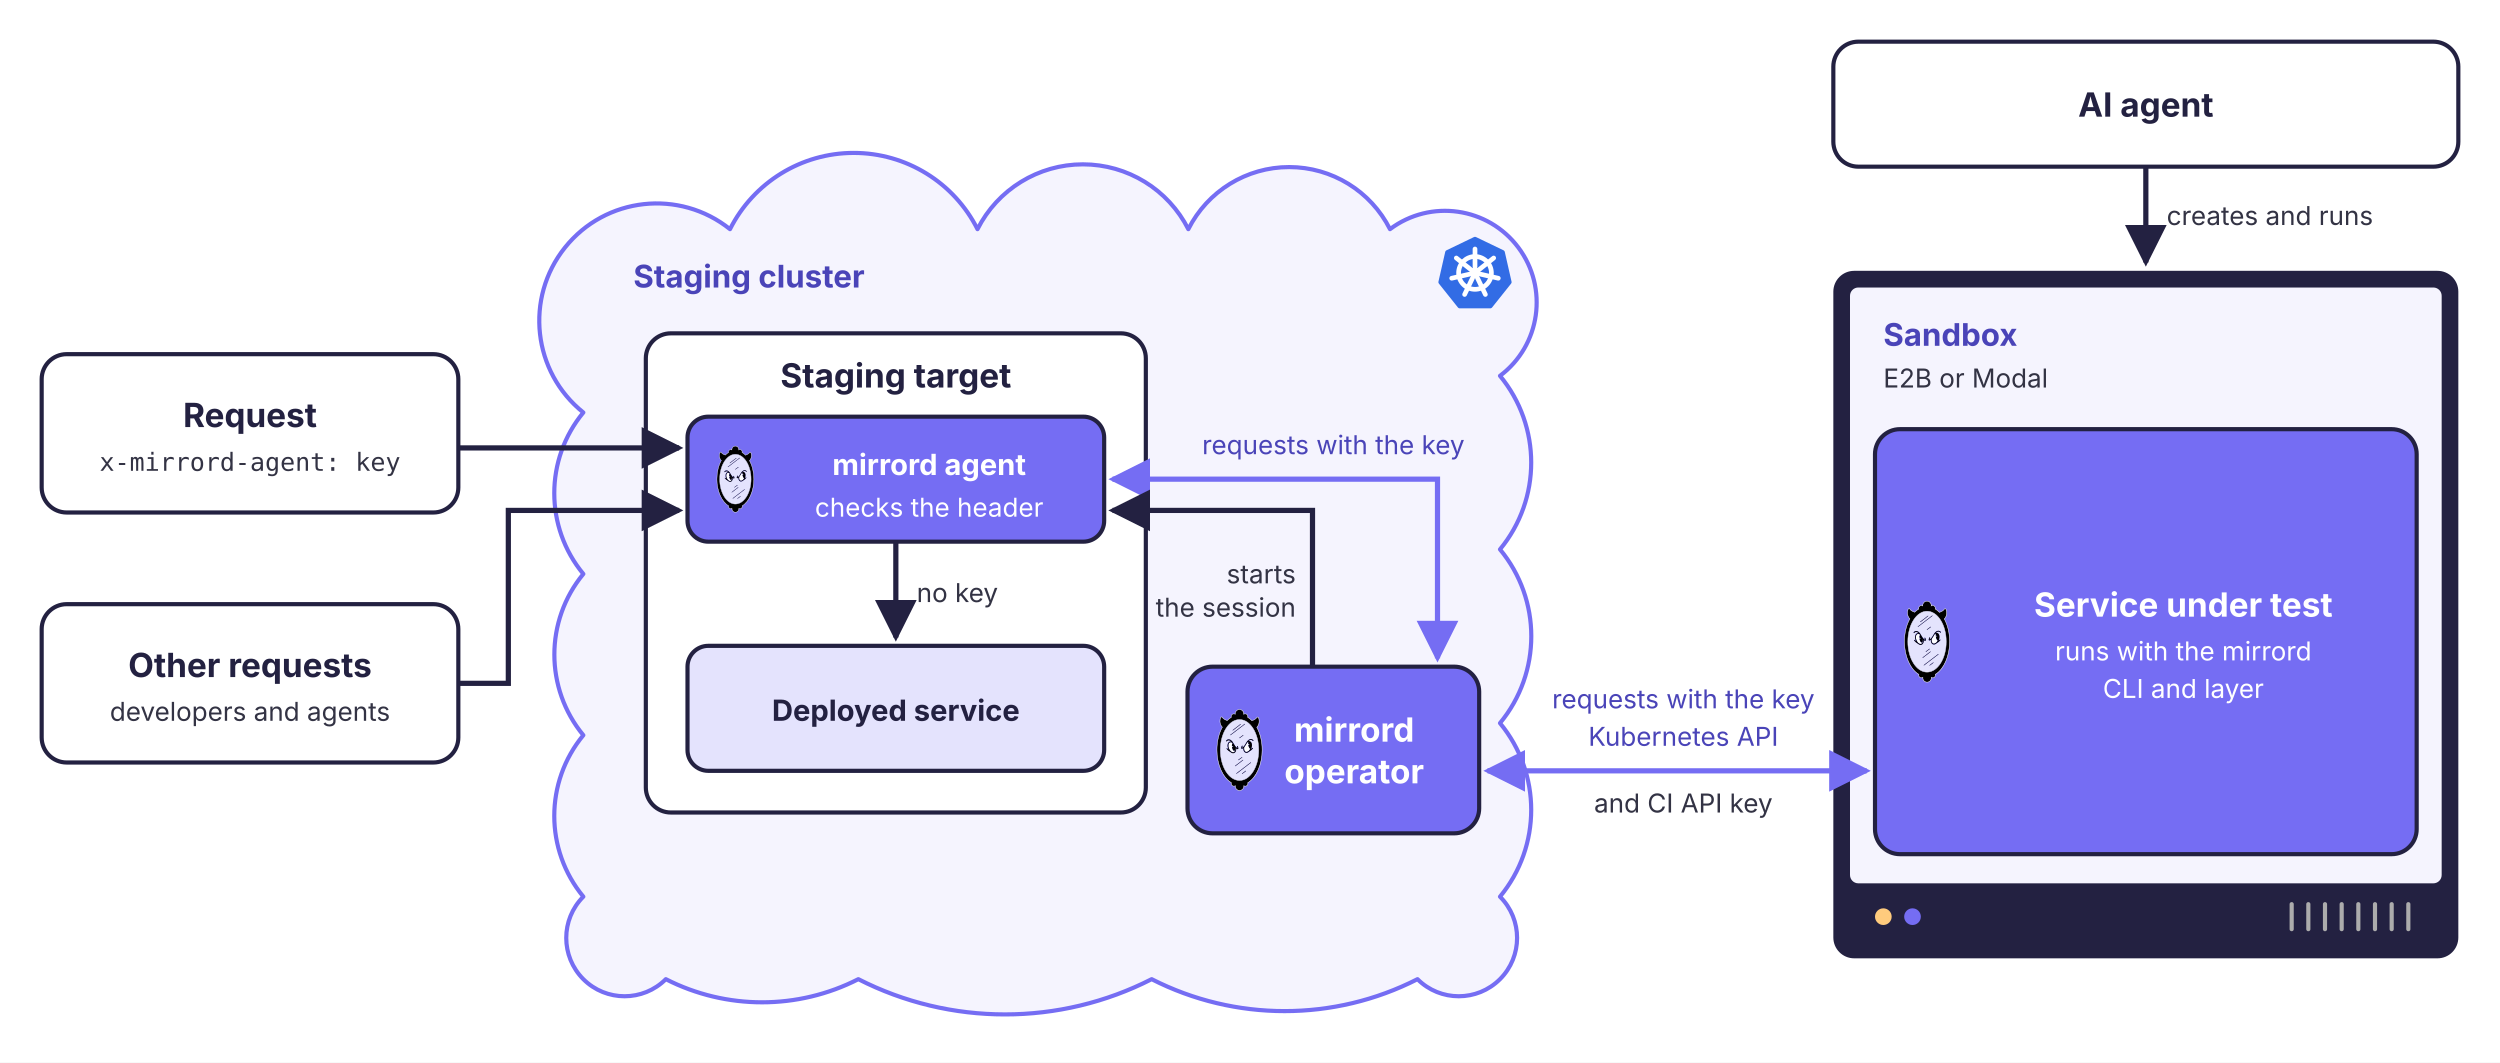
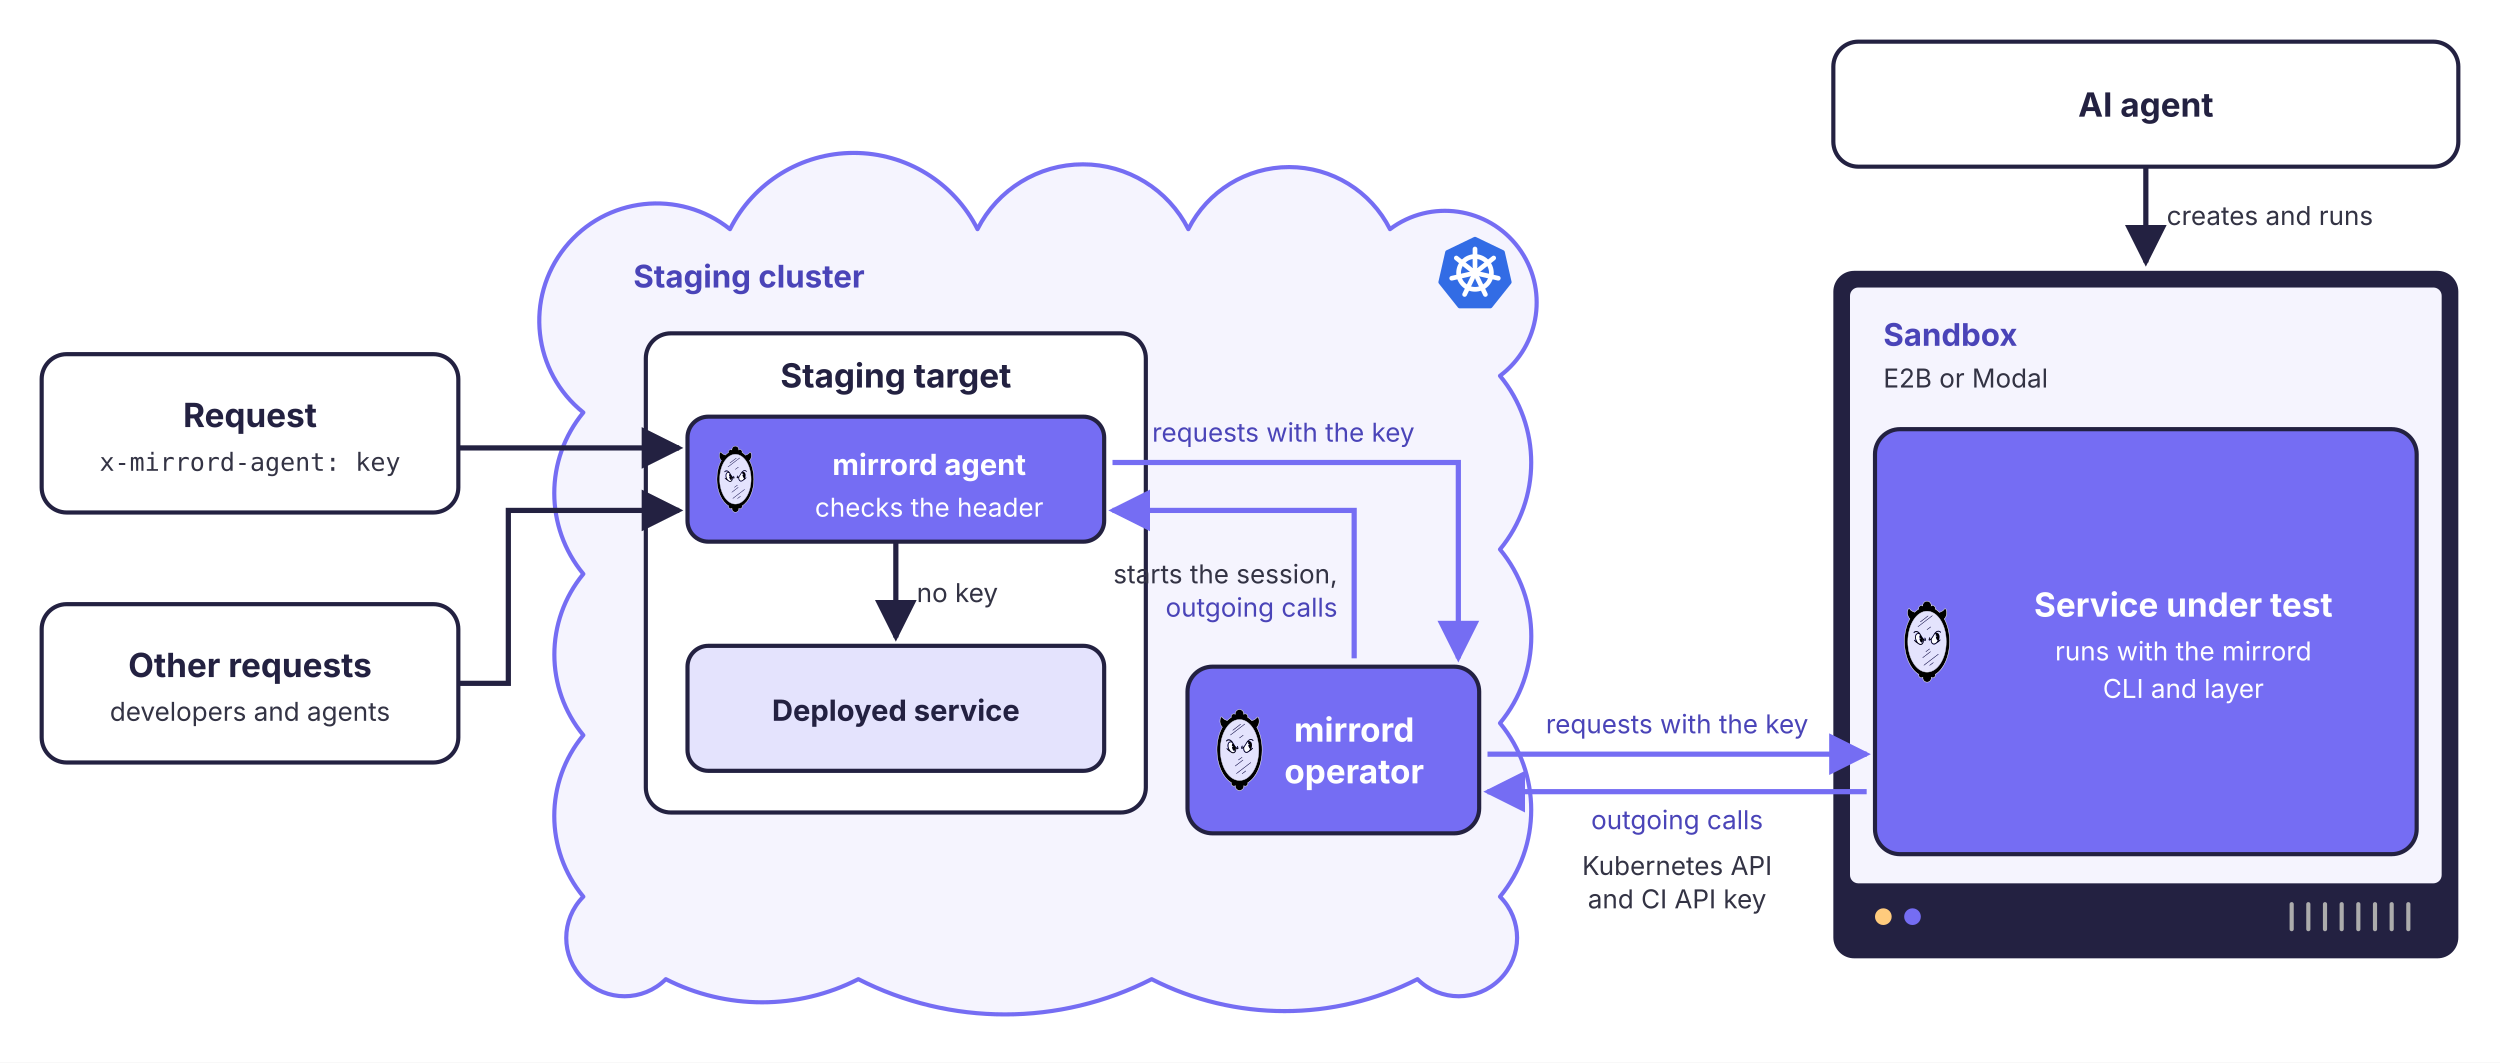
<svg xmlns="http://www.w3.org/2000/svg" viewBox="0 0 1200 510" width="1200" height="510" font-family="Inter, Helvetica, Arial, sans-serif" role="img" aria-labelledby="t d">
  <defs>
    <marker id="arrow" viewBox="0 0 10 10" refX="9" refY="5" markerWidth="8" markerHeight="8" orient="auto-start-reverse">
      <path d="M0 0 L10 5 L0 10 z" fill="#232141" />
    </marker>
    <marker id="arrow-purple" viewBox="0 0 10 10" refX="9" refY="5" markerWidth="8" markerHeight="8" orient="auto-start-reverse">
      <path d="M0 0 L10 5 L0 10 z" fill="#756DF3" />
    </marker>
    <symbol id="k8s" viewBox="0 0 32 32">
      <polygon points="16.00,1.60 27.73,7.25 30.62,19.94 22.51,30.11 9.49,30.11 1.38,19.94 4.27,7.25" fill="#326CE5" stroke="#326CE5" stroke-width="2" stroke-linejoin="round" />
      <g fill="none" stroke="#ffffff" stroke-width="2" stroke-linecap="round">
        <circle cx="16" cy="16" r="7" />
        <line x1="16.00" y1="13.40" x2="16.00" y2="5.80" />
        <line x1="18.03" y1="14.38" x2="23.97" y2="9.64" />
        <line x1="18.53" y1="16.58" x2="25.94" y2="18.27" />
        <line x1="17.13" y1="18.34" x2="20.43" y2="25.19" />
        <line x1="14.87" y1="18.34" x2="11.57" y2="25.19" />
        <line x1="13.47" y1="16.58" x2="6.06" y2="18.27" />
        <line x1="13.97" y1="14.38" x2="8.03" y2="9.64" />
      </g>
      <circle cx="16" cy="16" r="2.4" fill="#ffffff" />
    </symbol>
    <symbol id="mirrord" viewBox="97 61 391 696">
      <path fill="#ffffff" d="M255.6,387c4.1,19.1-0.9,36.1-12,40.5c-8.2,3.2-17.8,0-26.5-8.2c-0.3-0.6-0.9-0.9-1.5-1.2c0,0,0,0-0.3-0.3 c-5.5-5.6-10.5-13.2-14-22c-4.7-11.5-6.1-23.2-4.4-33.5c1.8-9.4,6.1-16.1,12.8-18.8c5.5-2.3,12.5-1.5,19.3,2.6 c1.5,2.3,2.6,4.4,3.8,6.2c-4.1,2.6-6.4,10.3-6.4,20.3l3.2,1.8l11.1,6.5l-12.5,1.5h-0.9c0.3,1.2,0.3,2.3,0.6,3.5 c3.2,17.9,12,31.1,19,29.7c6.4-1.2,9.6-14.4,7.6-30.2C255.3,386.4,255.6,386.7,255.6,387z" />
      <path fill="#ffffff" d="M384,398.4c-3.2,6.8-7.3,12.3-12,17c0,0,0,0-0.3,0c-0.6,0.3-0.9,0.9-1.2,1.2c-8.7,7.9-18.4,11.5-26.5,8.2 c-11.1-4.7-16-21.4-12-40.5c1.5-1.8,3.2-3.8,4.7-5.6c5-6.5,9-13.2,12.8-20l1.2-2.1c1.2-1.8,2-3.8,3.2-5.6c1.2-2.1,2.6-4.4,4.4-7 c3.5-2.1,6.7-3.2,9.9-3.8c-2,4.7-2.3,10.3-2.3,15.3l3.2,1.8l11.1,6.5l-12.5,1.5h-0.9c0.3,1.2,0.3,2.3,0.6,3.8 C370.5,384.6,377.5,397,384,398.4z" />
      <path fill="#E4E3FD" d="M405,391.7c-1.5-1.2-3.8-0.9-5,0.6c-3.2,4.1-7,7.9-11.1,11.5c1.2-2.3,2.6-5,3.5-7.6 c5.3-12.6,6.7-25.8,4.7-37.3c-2.3-12-8.2-20.6-16.9-24.1c-4.1-1.8-8.8-2.1-13.7-1.2c4.4-4.4,10.2-8.5,17.5-10 c8.2-1.5,16.6,1.5,20.4,7.3c1.2,1.5,3.2,2.1,5,0.9c1.5-1.2,2-3.2,0.9-4.7c-5.5-8.2-16.6-12.3-27.4-10c-11.1,2.1-19.3,9.7-24.2,15.6 c-2,2.3-3.8,5-5.5,7.3c-2,2.9-3.5,5.6-5,8.2c-1.2,2.1-2.3,3.8-3.2,5.6l-1.2,2.1c-3.8,6.5-7.6,13.2-12.3,19.1 c-5.8,7.6-11.7,12.9-18.4,16.7c0.6-5,2-9.7,4.4-14.1c0.9-1.8,0.3-3.8-1.5-4.7c-1.7-0.9-3.8-0.3-4.7,1.5c-2.9,5.6-4.7,11.5-5.3,17.6 c0,0.9-0.3,3.5,1.5,5.6c1.2,1.2,2.3,1.8,4.1,1.8c1.5,0,2.9-0.3,4.4-1.5c2.6-1.5,5.3-3.2,7.9-5.3c-1.7,18.5,5,34.1,17.5,39.3 c2.9,1.2,5.8,1.8,8.8,1.8c8.5,0,17.5-4.4,25.4-12c11.4-6.2,21.6-14.4,29.5-24.7C406.7,395.2,406.4,392.8,405,391.7z M292.1,149.1 c90.1,0,163.6,116.6,163.6,259.6s-73.5,259.6-163.6,259.6c-90.4,0-163.6-116.6-163.6-259.6S201.9,149.1,292.1,149.1z M389.5,517.3 c0.9-0.6,0.9-1.8,0.3-2.3c-0.6-0.9-1.8-0.9-2.3-0.3l-122.5,93.7c-0.9,0.6-0.9,1.8-0.3,2.3c0.3,0.3,0.9,0.6,1.5,0.6 c0.3,0,0.9,0,1.2-0.3L389.5,517.3z M346.9,589c0.9-0.6,0.9-1.8,0.3-2.3c-0.6-0.9-1.8-0.9-2.3-0.3l-31.2,23.2 c-0.9,0.6-0.9,1.8-0.3,2.3c0.3,0.6,0.9,0.9,1.5,0.9c0.3,0,0.6-0.3,0.9-0.3L346.9,589z M338.2,189.1c0.9-0.6,0.9-1.8,0.3-2.3 c-0.6-0.9-1.8-0.9-2.3-0.3l-122.5,93.4c-0.9,0.6-0.9,1.8-0.3,2.3c0.3,0.3,0.9,0.6,1.5,0.6c0.3,0,0.9,0,0.9-0.3L338.2,189.1z M324.4,284.5c0.9-0.6,0.9-1.8,0.3-2.3c-0.6-0.9-1.7-0.9-2.3-0.3l-31.2,22.9c-0.9,0.6-0.9,1.8-0.3,2.3c0.3,0.6,0.9,0.6,1.5,0.6 c0.3,0,0.6,0,0.9-0.3L324.4,284.5z M322.7,495.9c0.9-0.6,0.9-1.8,0.3-2.3c-0.6-0.9-1.8-0.9-2.3-0.3l-66.2,50.8 c-0.9,0.6-0.9,1.8-0.3,2.3c0.3,0.3,0.9,0.6,1.5,0.6c0.3,0,0.6,0,0.9-0.3L322.7,495.9z M314.8,472.4c0.9-0.6,0.9-1.8,0.3-2.3 c-0.6-0.9-1.8-0.9-2.3-0.3L281.6,493c-0.9,0.6-0.9,1.8-0.3,2.3c0.3,0.6,0.9,0.9,1.5,0.9c0.3,0,0.9-0.3,0.9-0.3L314.8,472.4z M302.3,190.5c0.9-0.6,0.9-1.8,0.3-2.3c-0.6-0.9-1.7-0.9-2.3-0.3L234,239c-0.9,0.6-0.9,1.8-0.3,2.3c0.3,0.3,0.9,0.6,1.5,0.6 c0.3,0,0.9,0,1.2-0.3L302.3,190.5z M280.1,399.6c1.8-2.1,1.5-4.7,1.5-5.6c-0.6-6.2-2.3-12.3-5-17.9c-0.9-1.8-2.9-2.3-4.7-1.5 c-1.8,0.9-2.3,2.9-1.5,4.7c2.3,4.4,3.8,9.4,4.4,14.1c-6.4-3.8-12.5-9.4-18.4-16.7c-4.7-6.2-8.8-12.9-12.3-19.1l-1.5-2.3 c-1.2-1.8-2-3.8-3.2-5.6c-1.5-2.3-2.9-5.3-5-8.2c0,0,0,0,0-0.3c-1.5-2.3-3.5-5-5.5-7.3c-5-5.9-13.1-13.2-24.2-15.6 c-10.8-2.1-21.9,2.1-27.4,10c-1.2,1.5-0.6,3.8,0.9,4.7c1.5,1.2,3.8,0.6,4.7-0.9c4.1-5.9,12.5-8.8,20.4-7.3 c7.3,1.5,13.1,5.9,17.5,10c-4.7-0.9-9.3-0.3-13.7,1.2c-8.8,3.5-14.6,12-16.9,24.1c-2,11.5-0.3,24.7,4.7,37.3 c1.2,2.6,2.3,5.3,3.5,7.6c-4.1-3.5-7.9-7.3-11.1-11.5c-1.2-1.5-3.5-1.8-5-0.6c-1.5,1.2-1.8,3.5-0.6,5c8.2,10,18.4,18.5,29.5,24.7 c7.9,7.6,16.9,11.7,25.7,11.7c2.9,0,6.1-0.6,8.8-1.8c12.5-5.3,19-20.6,17.5-39.3c2.6,2.1,5,3.8,7.9,5.3c1.5,0.9,2.9,1.2,4.4,1.2 C277.8,401.4,279.2,400.8,280.1,399.6z" />
      <path d="M439.4,215.2c29.5,54,45.5,122.4,45.5,193.8c0,123.6-49,234.9-122.8,279.2c0.6,2.1,1.2,4.4,1.2,6.8 c0,12.3-10.2,22.6-22.5,22.6c-4.4,0-8.8-1.2-12.3-3.5c0.3,1.2,0.3,2.6,0.3,3.8c0,20.3-16.3,36.7-36.5,36.7s-36.5-16.4-36.5-36.7 c0-1.2,0-2.6,0.3-3.8c-3.5,2.3-7.9,3.5-12.3,3.5c-12.3,0-22.5-10-22.5-22.6c0-2.3,0.3-4.7,1.2-6.8C148.6,643.6,99.3,532.3,99.3,409 c0-71.9,16.3-140.9,46.4-195.3c-1.5-0.9-2.3-2.1-3.5-3.2c-9.9-11.2-15.5-26.4-16.9-42.6c-0.6-11.5,0.9-23.2,5-33.8 c0.6-1.8,2.6-6.8,7.6-7.3c5.3-0.6,8.5,3.8,11.4,7.9c1.2,1.5,2.3,2.9,2.9,3.8c5.5,5.3,12.5,9.7,21.6,13.8c4.4,2.1,9,3.8,13.4,5.3 c11.1-11.2,22.8-20.6,35-27.9c-0.6-2.3-1.2-4.4-1.2-6.8c0-12.3,10.2-22.6,22.5-22.6c4.4,0,8.8,1.2,12.3,3.5c0-1.2-0.3-2.6-0.3-3.8 c0-20.3,16.3-36.7,36.5-36.7c20.1,0,36.5,16.4,36.5,36.7c0,1.2,0,2.6-0.3,3.8c3.5-2.3,7.9-3.5,12.3-3.5c12.5,0,22.5,10.3,22.5,22.6 c0,2.3-0.3,4.7-1.2,6.8c12.5,7.6,24.8,17.3,36.2,29.1c4.7-1.5,9-3.2,13.7-5.3c9-4.1,16-8.5,21.6-13.8c0.9-0.9,2-2.3,2.9-3.8 c2.9-4.1,6.1-8.5,11.4-7.9c5,0.6,7,5.6,7.6,7.3c4.1,10.6,5.5,22.3,4.7,33.8c-1.2,15.9-7,31.4-16.9,42.6 C442.3,212.6,441.1,214,439.4,215.2z M455.7,409c0-143.3-73.5-259.6-163.6-259.6c-90.4,0-163.6,116.6-163.6,259.6 c0,143,73.5,259.6,163.6,259.6C382.5,668.6,455.7,552,455.7,409z" />
      <path fill="#ffffff" d="M292.4,756.6c-21.2,0-38.5-17.4-38.5-38.7c0-0.1,0-0.2,0-0.3c-3,1.3-6.5,2-10,2c-13.5,0-24.5-11-24.5-24.6 c0-2.2,0.2-4.2,0.7-5.9c-36.1-22.2-66.8-60.3-88.9-110.2C109,528.5,97.3,469.7,97.3,409c0-71.5,16.3-140.6,45.8-194.7 c-0.6-0.5-1.1-1-1.5-1.5c-0.3-0.3-0.5-0.6-0.8-0.8l-0.1-0.1c-9.7-10.9-15.9-26.4-17.4-43.7c-0.6-12.5,1.1-24.4,5.1-34.7 c0.8-2.3,3.2-7.9,9.2-8.6c6.5-0.7,10.4,4.7,13.2,8.7c1.1,1.4,2.2,2.8,2.9,3.7c5.3,5,11.9,9.2,20.9,13.3c3.5,1.7,7.6,3.3,12.1,4.8 c10.7-10.7,21.9-19.6,33.2-26.5c-0.5-1.9-0.9-3.7-0.9-5.8c0-13.3,11.2-24.6,24.5-24.6c3.5,0,6.9,0.7,10,2c0-0.1,0-0.2,0-0.3 c0-21.3,17.3-38.7,38.5-38.7c21.2,0,38.5,17.4,38.5,38.7c0,0.1,0,0.2,0,0.3c3-1.3,6.5-2,10-2c13.5,0,24.5,11,24.5,24.6 c0,2.2-0.2,4.2-0.7,5.9c12.2,7.6,23.8,16.9,34.3,27.6c3.7-1.2,7.6-2.7,12.3-4.8c9-4.1,15.7-8.4,21-13.4c0.7-0.7,1.8-2,2.6-3.4 l0.1-0.1c2.8-4,6.7-9.5,13.2-8.8c6,0.7,8.5,6.3,9.3,8.7c4,10.4,5.7,22.4,4.8,34.5c-1.2,16.6-7.5,32.4-17.2,43.5c-0.4,1-1.3,2-2.4,3 c29,53.9,44.9,122.4,44.9,193.3c0,60.9-11.7,119.7-33.9,170.2c-22,49.9-52.6,87.9-88.6,110c0.5,1.9,0.8,3.8,0.8,5.8 c0,13.3-11.2,24.6-24.5,24.6c-3.5,0-6.9-0.7-10-2c0,0.1,0,0.2,0,0.3C330.8,739.2,313.6,756.6,292.4,756.6z M259.4,709.5l-1.2,5 c-0.2,0.9-0.2,2.3-0.2,3.3c0,19.1,15.5,34.7,34.5,34.7s34.5-15.6,34.5-34.7c0-1.1,0-2.4-0.2-3.3l-1.2-5l4.3,2.9 c3.1,2.1,7,3.2,11.1,3.2c11.1,0,20.5-9.4,20.5-20.6c0-2.1-0.5-4.2-1.1-6.2l-0.4-1.5l1.3-0.8c72.9-43.8,121.8-155.3,121.8-277.5 c0-70.8-16.1-139.3-45.3-192.8l-0.9-1.6l1.5-1c1.6-1.1,2.3-2.2,2.4-2.5l0.1-0.4l0.3-0.3c9.3-10.4,15.2-25.5,16.4-41.4 c0.9-11.6-0.7-22.9-4.5-32.9c-0.6-1.7-2.3-5.6-6-6.1c-3.8-0.4-6.3,2.6-9.5,7c-0.9,1.5-2.1,3-3.2,4.1c-5.7,5.4-12.7,9.9-22.2,14.2 c-5.4,2.4-9.7,4-13.9,5.4l-1.2,0.4l-0.9-0.9c-10.9-11.3-23-21-35.8-28.8l-1.5-0.9l0.7-1.6c0.7-1.6,1-3.5,1-6 c0-11.4-9.2-20.6-20.5-20.6c-4.1,0-8.1,1.1-11.1,3.2l-4.3,2.9l1.2-5c0.2-0.9,0.2-2.3,0.2-3.3c0-19.1-15.5-34.7-34.5-34.7 c-19,0-34.5,15.6-34.5,34.7c0,0.5,0.1,1.1,0.1,1.7c0.1,0.7,0.2,1.4,0.2,2.1v3.8l-3.1-2.1c-3.1-2.1-7-3.2-11.1-3.2 c-11.1,0-20.5,9.4-20.5,20.6c0,1.9,0.4,3.6,0.9,5.6l0.5,2.1l-1.3,0.8c-11.8,7.1-23.5,16.4-34.6,27.6l-0.9,0.9l-1.2-0.4 c-5.1-1.7-9.7-3.5-13.6-5.4c-9.5-4.3-16.5-8.8-22.1-14.2l-0.2-0.2l-0.1-0.2c-0.5-0.8-1.7-2.2-2.8-3.6l-0.1-0.1 c-3.1-4.4-5.7-7.5-9.5-7.1c-3.7,0.4-5.4,4.3-5.9,6c-3.8,9.8-5.5,21.2-4.9,33c1.5,16.4,7.3,31.1,16.4,41.3c0.3,0.3,0.6,0.6,0.9,0.9 c0.7,0.8,1.4,1.5,2.2,2l1.6,1l-0.9,1.7c-29.7,53.8-46.1,122.8-46.1,194.3c0,121.9,49.2,233.4,122.4,277.5l1.5,0.9l-0.7,1.6 c-0.7,1.6-1,3.5-1,6c0,11.4,9.2,20.6,20.5,20.6c4.1,0,8.1-1.1,11.1-3.2L259.4,709.5z M292.1,670.6c-91.3,0-165.6-117.3-165.6-261.6 s74.3-261.6,165.6-261.6c91.3,0,165.6,117.3,165.6,261.6S383.4,670.6,292.1,670.6z M292.1,151.4c-89.1,0-161.6,115.5-161.6,257.6 c0,68.8,16.9,133.5,47.7,182.3c30.6,48.5,71,75.2,113.9,75.2c89.1,0,161.6-115.5,161.6-257.6C453.7,267,381.2,151.4,292.1,151.4z" />
      <path d="M344.9,586.3c0.9-0.6,1.7-0.3,2.3,0.3c0.6,0.9,0.3,1.8-0.3,2.3l-31.2,23.2c-0.3,0.3-0.6,0.3-0.9,0.3 c-0.6,0-1.2-0.3-1.5-0.9c-0.6-0.9-0.3-1.8,0.3-2.3L344.9,586.3z" />
      <path d="M372,415.5c4.4-4.4,8.5-10.3,12-17c-6.4-1.8-13.4-13.8-16.3-29.7c-0.3-1.2-0.6-2.3-0.6-3.8h0.9l12.5-1.5l-11.1-6.5 l-3.2-1.8c0-5,0.3-10.6,2.3-15.3c-3.2,0.6-6.7,1.8-9.9,3.8c-1.8,2.3-3.2,5-4.4,7c-1.2,2.1-2.3,3.8-3.2,5.6l-1.2,2.1 c-3.8,6.5-7.9,13.5-12.8,20c-1.5,2.1-3.2,3.8-4.7,5.6c-4.1,19.1,0.9,35.8,12,40.5c8.2,3.2,17.8-0.3,26.5-8.2 C370.8,416.3,371.4,415.8,372,415.5z M410.5,326.8c1.2,1.5,0.9,3.8-0.9,4.7c-1.5,1.2-3.8,0.9-5-0.9c-4.1-5.9-12.5-8.8-20.4-7.3 c-7.3,1.5-13.1,5.9-17.5,10c4.7-0.9,9.3-0.3,13.7,1.2c8.8,3.5,14.9,12,16.9,24.1c2,11.5,0.3,24.7-4.7,37.3 c-1.2,2.6-2.3,5.3-3.5,7.6c4.1-3.5,7.9-7.3,11.1-11.5c1.2-1.5,3.5-1.8,5-0.6c1.5,1.2,1.7,3.5,0.6,5c-8.2,10.3-18.4,18.5-29.5,24.7 c-7.9,7.6-16.9,12-25.4,12c-3.2,0-6.1-0.6-8.8-1.8c-12.5-5.3-19-20.6-17.5-39.3c-2.6,2.1-5.3,3.8-7.9,5.3c-1.5,0.9-3.2,1.5-4.4,1.5 c-1.5,0-2.9-0.6-4.1-1.8c-1.7-2.1-1.5-4.7-1.5-5.6c0.6-6.2,2.3-12,5.3-17.6c0.9-1.8,2.9-2.3,4.7-1.5c1.8,0.9,2.3,2.9,1.5,4.7 c-2.3,4.4-3.8,9.4-4.4,14.1c6.4-3.8,12.5-9.4,18.4-16.7c4.7-6.2,8.8-12.6,12.3-19.1l1.2-2.1c1.2-2.1,2.3-3.8,3.2-5.6 c1.5-2.3,2.9-5.3,5-8.2c1.8-2.3,3.5-5,5.5-7.3c5-5.9,13.4-13.2,24.2-15.6C393.9,314.5,405,318.6,410.5,326.8z" />
      <path d="M324.4,284.5l-31.5,23.2c-0.3,0.3-0.6,0.3-0.9,0.3c-0.6,0-1.2-0.3-1.5-0.6c-0.6-0.9-0.3-1.8,0.3-2.3l31.2-23.2 c0.9-0.6,1.7-0.3,2.3,0.3C325.6,282.7,325.3,283.9,324.4,284.5z" />
      <path d="M312.8,469.5c0.9-0.6,1.8-0.3,2.3,0.3c0.6,0.9,0.3,1.8-0.3,2.3l-31.2,23.2c-0.3,0.3-0.6,0.3-0.9,0.3 c-0.6,0-1.2-0.3-1.5-0.9c-0.6-0.9-0.3-1.8,0.3-2.3L312.8,469.5z" />
      <path d="M387.5,514.7c0.9-0.6,1.8-0.3,2.3,0.3c0.6,0.9,0.3,1.8-0.3,2.3L267,611c-0.3,0.3-0.6,0.3-1.2,0.3c-0.6,0-1.2-0.3-1.5-0.6 c-0.6-0.9-0.6-1.8,0.3-2.3L387.5,514.7z" />
      <path d="M320.7,493c0.9-0.6,1.8-0.3,2.3,0.3c0.6,0.9,0.6,1.8-0.3,2.3l-66.2,51.1c-0.3,0.3-0.6,0.3-0.9,0.3c-0.6,0-1.2-0.3-1.5-0.6 c-0.6-0.9-0.6-1.8,0.3-2.3L320.7,493z" />
      <path d="M300.2,187.9c0.9-0.6,1.7-0.3,2.3,0.3c0.6,0.9,0.6,1.8-0.3,2.3l-65.9,51.1c-0.3,0.3-0.6,0.3-1.2,0.3 c-0.6,0-0.9-0.3-1.5-0.6c-0.6-0.9-0.3-1.8,0.3-2.3L300.2,187.9z" />
      <path d="M213.6,279.8l122.5-93.7c0.6-0.6,1.8-0.3,2.3,0.3c0.6,0.9,0.3,1.8-0.3,2.3l-122.5,93.7c-0.3,0.3-0.6,0.3-0.9,0.3 c-0.6,0-1.2-0.3-1.5-0.6C212.7,281.6,212.7,280.4,213.6,279.8z" />
      <path d="M243.9,427.5c11.1-4.4,16-21.4,12-40.5c-0.3-0.3-0.6-0.6-0.9-0.9c2,15.9-1.2,29.1-7.6,30.2c-7.3,1.5-15.8-12-19-29.7 c-0.3-1.2-0.3-2.3-0.6-3.5h0.9l12.5-1.5l-11.1-6.5l-3.2-1.8c0-10,2.3-17.6,6.4-20.3c-1.2-2.1-2.3-4.1-3.8-6.2 c-7-4.1-13.7-5-19.3-2.6c-6.4,2.6-11.1,9.4-12.8,18.8c-1.8,10-0.3,22,4.4,33.5c3.5,8.8,8.5,16.4,14,22c0,0,0.3,0,0.3,0.3 c0.6,0.3,1.2,0.9,1.5,1.2C225.9,427.2,235.8,430.7,243.9,427.5z M204.9,319.1c11.1,2.1,19.3,9.7,24.2,15.6c2,2.3,3.8,5,5.5,7.3 c0,0,0,0,0,0.3c2,2.9,3.5,5.6,5,8.2c1.2,1.8,2,3.5,3.2,5.6l1.5,2.3c3.8,6.5,7.6,12.9,12.3,19.1c5.8,7.3,11.7,12.9,18.4,16.7 c-0.6-5-2-9.7-4.4-14.1c-0.9-1.8-0.3-3.8,1.5-4.7c1.8-0.9,3.8-0.3,4.7,1.5c2.9,5.6,4.7,11.5,5,17.9c0,0.9,0.3,3.5-1.5,5.6 c-1.2,1.2-2.6,1.8-4.1,1.8c-1.5,0-2.9-0.6-4.4-1.2c-2.6-1.5-5.3-3.2-7.9-5.3c1.7,18.5-5,34.1-17.5,39.3c-2.9,1.2-5.8,1.8-8.8,1.8 c-8.5,0-17.5-4.4-25.7-11.7c-11.4-6.2-21.6-14.7-29.5-24.7c-1.2-1.5-0.9-3.8,0.6-5c1.5-1.2,3.8-0.9,5,0.6c3.2,4.1,7,7.9,11.1,11.5 c-1.2-2.3-2.6-5-3.5-7.6c-5-12.6-6.7-25.8-4.7-37.3c2-12,8.2-20.6,16.9-24.1c4.1-1.8,8.8-2.1,13.7-1.2c-4.4-4.4-10.2-8.8-17.5-10 c-8.2-1.5-16.6,1.5-20.4,7.3c-1.2,1.5-3.2,2.1-4.7,0.9c-1.5-1.2-2-3.2-0.9-4.7C183,320.9,194.1,317.1,204.9,319.1z" />
    </symbol>
  </defs>
  <rect x="0" y="0" width="1200" height="510" fill="#ffffff" />
  <rect x="20" y="170" width="200" height="76" rx="12" fill="#ffffff" stroke="#232141" stroke-width="2" />
  <text x="120.0" y="205" font-size="16" font-weight="700" fill="#232141" text-anchor="middle">Request</text>
  <text x="120.0" y="226" font-size="12" fill="#333344" text-anchor="middle" font-family="Menlo, Consolas, monospace">x-mirrord-agent: key</text>
  <rect x="20" y="290" width="200" height="76" rx="12" fill="#ffffff" stroke="#232141" stroke-width="2" />
  <text x="120.0" y="325" font-size="16" font-weight="700" fill="#232141" text-anchor="middle">Other requests</text>
  <text x="120.0" y="346" font-size="12.5" fill="#333344" text-anchor="middle">developers and agents</text>
  <path d="M280.0 430.4 A60.8 60.8 0 0 1 280.0 352.9 A60.8 60.8 0 0 1 280.0 275.5 A60.8 60.8 0 0 1 280.0 198.0 A56.3 56.3 0 0 1 350.4 110.0 A66.5 66.5 0 0 1 469.2 110.0 A56.7 56.7 0 0 1 570.4 110.0 A54.2 54.2 0 0 1 667.2 110.0 A44.0 44.0 0 0 1 720.0 180.4 A65.4 65.4 0 0 1 720.0 263.7 A65.4 65.4 0 0 1 720.0 347.1 A65.4 65.4 0 0 1 720.0 430.4 A28.0 28.0 0 0 1 680.4 470.0 A140.4 140.4 0 0 1 552.8 470.0 A154.9 154.9 0 0 1 412.0 470.0 A101.6 101.6 0 0 1 319.6 470.0 A28.0 28.0 0 0 1 280.0 430.4 Z" fill="#F5F4FE" stroke="#756DF3" stroke-width="2" stroke-linejoin="round" />
  <text x="304" y="138" font-size="15" font-weight="700" fill="#4a44b8">Staging cluster</text>
  <rect x="310" y="160" width="240" height="230" rx="12" fill="#ffffff" stroke="#232141" stroke-width="2" />
  <text x="430" y="186" font-size="16" font-weight="700" fill="#232141" text-anchor="middle">Staging target</text>
  <rect x="330" y="200" width="200" height="60" rx="10" fill="#756DF3" stroke="#232141" stroke-width="2" />
  <use href="#mirrord" x="344" y="214" width="18" height="32" />
  <text x="446.0" y="228" font-size="14" font-weight="700" fill="#ffffff" text-anchor="middle">mirrord agent</text>
  <text x="446.0" y="248" font-size="12.5" fill="#ffffff" text-anchor="middle">checks the header</text>
  <rect x="330" y="310" width="200" height="60" rx="10" fill="#E4E3FD" stroke="#232141" stroke-width="2" />
  <text x="430.0" y="346" font-size="14" font-weight="700" fill="#232141" text-anchor="middle">Deployed service</text>
  <rect x="570" y="320" width="140" height="80" rx="12" fill="#756DF3" stroke="#232141" stroke-width="2" />
  <use href="#mirrord" x="584" y="340" width="22" height="40" />
  <text x="650" y="356" font-size="16" font-weight="700" fill="#ffffff" text-anchor="middle">mirrord</text>
  <text x="650" y="376" font-size="16" font-weight="700" fill="#ffffff" text-anchor="middle">operator</text>
  <rect x="880" y="20" width="300" height="60" rx="12" fill="#ffffff" stroke="#232141" stroke-width="2" />
  <text x="1030.0" y="56" font-size="16" font-weight="700" fill="#232141" text-anchor="middle">AI agent</text>
  <rect x="880" y="130" width="300" height="330" rx="10" fill="#232141" />
  <rect x="888" y="138" width="284" height="286" rx="4" fill="#F5F4FE" />
  <rect x="888" y="428" width="284" height="24" rx="4" fill="#232141" />
  <circle cx="904" cy="440" r="4" fill="#FFCB7D" />
  <circle cx="918" cy="440" r="4" fill="#756DF3" />
  <line x1="1100" y1="434" x2="1100" y2="446" stroke="#ACACAC" stroke-width="2" stroke-linecap="round" />
  <line x1="1108" y1="434" x2="1108" y2="446" stroke="#ACACAC" stroke-width="2" stroke-linecap="round" />
  <line x1="1116" y1="434" x2="1116" y2="446" stroke="#ACACAC" stroke-width="2" stroke-linecap="round" />
  <line x1="1124" y1="434" x2="1124" y2="446" stroke="#ACACAC" stroke-width="2" stroke-linecap="round" />
  <line x1="1132" y1="434" x2="1132" y2="446" stroke="#ACACAC" stroke-width="2" stroke-linecap="round" />
  <line x1="1140" y1="434" x2="1140" y2="446" stroke="#ACACAC" stroke-width="2" stroke-linecap="round" />
  <line x1="1148" y1="434" x2="1148" y2="446" stroke="#ACACAC" stroke-width="2" stroke-linecap="round" />
  <line x1="1156" y1="434" x2="1156" y2="446" stroke="#ACACAC" stroke-width="2" stroke-linecap="round" />
  <text x="904" y="166" font-size="15" font-weight="700" fill="#4a44b8">Sandbox</text>
  <text x="904" y="186" font-size="12.5" fill="#333344">E2B or Modal</text>
  <rect x="900" y="206" width="260" height="204" rx="12" fill="#756DF3" stroke="#232141" stroke-width="2" />
  <use href="#mirrord" x="914" y="288" width="22" height="40" />
  <text x="1048.0" y="296" font-size="16" font-weight="700" fill="#ffffff" text-anchor="middle">Service under test</text>
  <text x="1048.0" y="317" font-size="12.5" fill="#ffffff" text-anchor="middle">runs with the mirrord</text>
  <text x="1048.0" y="335" font-size="12.5" fill="#ffffff" text-anchor="middle">CLI and layer</text>
  <line x1="1030" y1="80" x2="1030" y2="126" stroke="#232141" stroke-width="2.5" marker-end="url(#arrow)" />
  <text x="1040" y="108" font-size="12.5" fill="#333344" text-anchor="start">creates and runs</text>
  <line x1="220" y1="215" x2="326" y2="215" stroke="#232141" stroke-width="2.5" marker-end="url(#arrow)" />
  <polyline points="220,328 244,328 244,245 326,245" fill="none" stroke="#232141" stroke-width="2.5" marker-end="url(#arrow)" />
  <line x1="430" y1="260" x2="430" y2="306" stroke="#232141" stroke-width="2.5" marker-end="url(#arrow)" />
  <text x="440" y="289" font-size="12.5" fill="#333344" text-anchor="start">no key</text>
-   <polyline points="534,230 690,230 690,316" fill="none" stroke="#756DF3" stroke-width="2.5" marker-start="url(#arrow-purple)" marker-end="url(#arrow-purple)" />
-   <text x="640" y="218" font-size="12.5" fill="#4a44b8" text-anchor="middle">requests with the key</text>
-   <polyline points="630,320 630,245 534,245" fill="none" stroke="#232141" stroke-width="2.5" marker-end="url(#arrow)" />
-   <text x="622" y="280" font-size="12.5" fill="#333344" text-anchor="end">starts</text>
-   <text x="622" y="296" font-size="12.5" fill="#333344" text-anchor="end">the session</text>
-   <line x1="896" y1="370" x2="714" y2="370" stroke="#756DF3" stroke-width="2.5" marker-start="url(#arrow-purple)" marker-end="url(#arrow-purple)" />
-   <text x="808" y="340" font-size="12.5" fill="#4a44b8" text-anchor="middle">requests with the key</text>
-   <text x="808" y="358" font-size="12.5" fill="#4a44b8" text-anchor="middle">Kubernetes API</text>
-   <text x="808" y="390" font-size="12.5" fill="#333344" text-anchor="middle">and CI API key</text>
+   <polyline points="534,222 700,222 700,316" fill="none" stroke="#756DF3" stroke-width="2.5" marker-end="url(#arrow-purple)" />
+   <text x="616" y="212" font-size="12.5" fill="#4a44b8" text-anchor="middle">requests with the key</text>
+   <polyline points="650,316 650,245 534,245" fill="none" stroke="#756DF3" stroke-width="2.5" marker-end="url(#arrow-purple)" />
+   <text x="642" y="280" font-size="12.5" fill="#333344" text-anchor="end">starts the session,</text>
+   <text x="642" y="296" font-size="12.5" fill="#4a44b8" text-anchor="end">outgoing calls</text>
+   <line x1="714" y1="362" x2="896" y2="362" fill="none" stroke="#756DF3" stroke-width="2.5" marker-end="url(#arrow-purple)" />
+   <text x="805" y="352" font-size="12.5" fill="#4a44b8" text-anchor="middle">requests with the key</text>
+   <line x1="896" y1="380" x2="714" y2="380" fill="none" stroke="#756DF3" stroke-width="2.5" marker-end="url(#arrow-purple)" />
+   <text x="805" y="398" font-size="12.5" fill="#4a44b8" text-anchor="middle">outgoing calls</text>
+   <text x="805" y="420" font-size="12.5" fill="#333344" text-anchor="middle">Kubernetes API</text>
+   <text x="805" y="436" font-size="12.5" fill="#333344" text-anchor="middle">and CI API key</text>
  <use href="#k8s" x="690" y="113" width="36" height="36" />
</svg>
